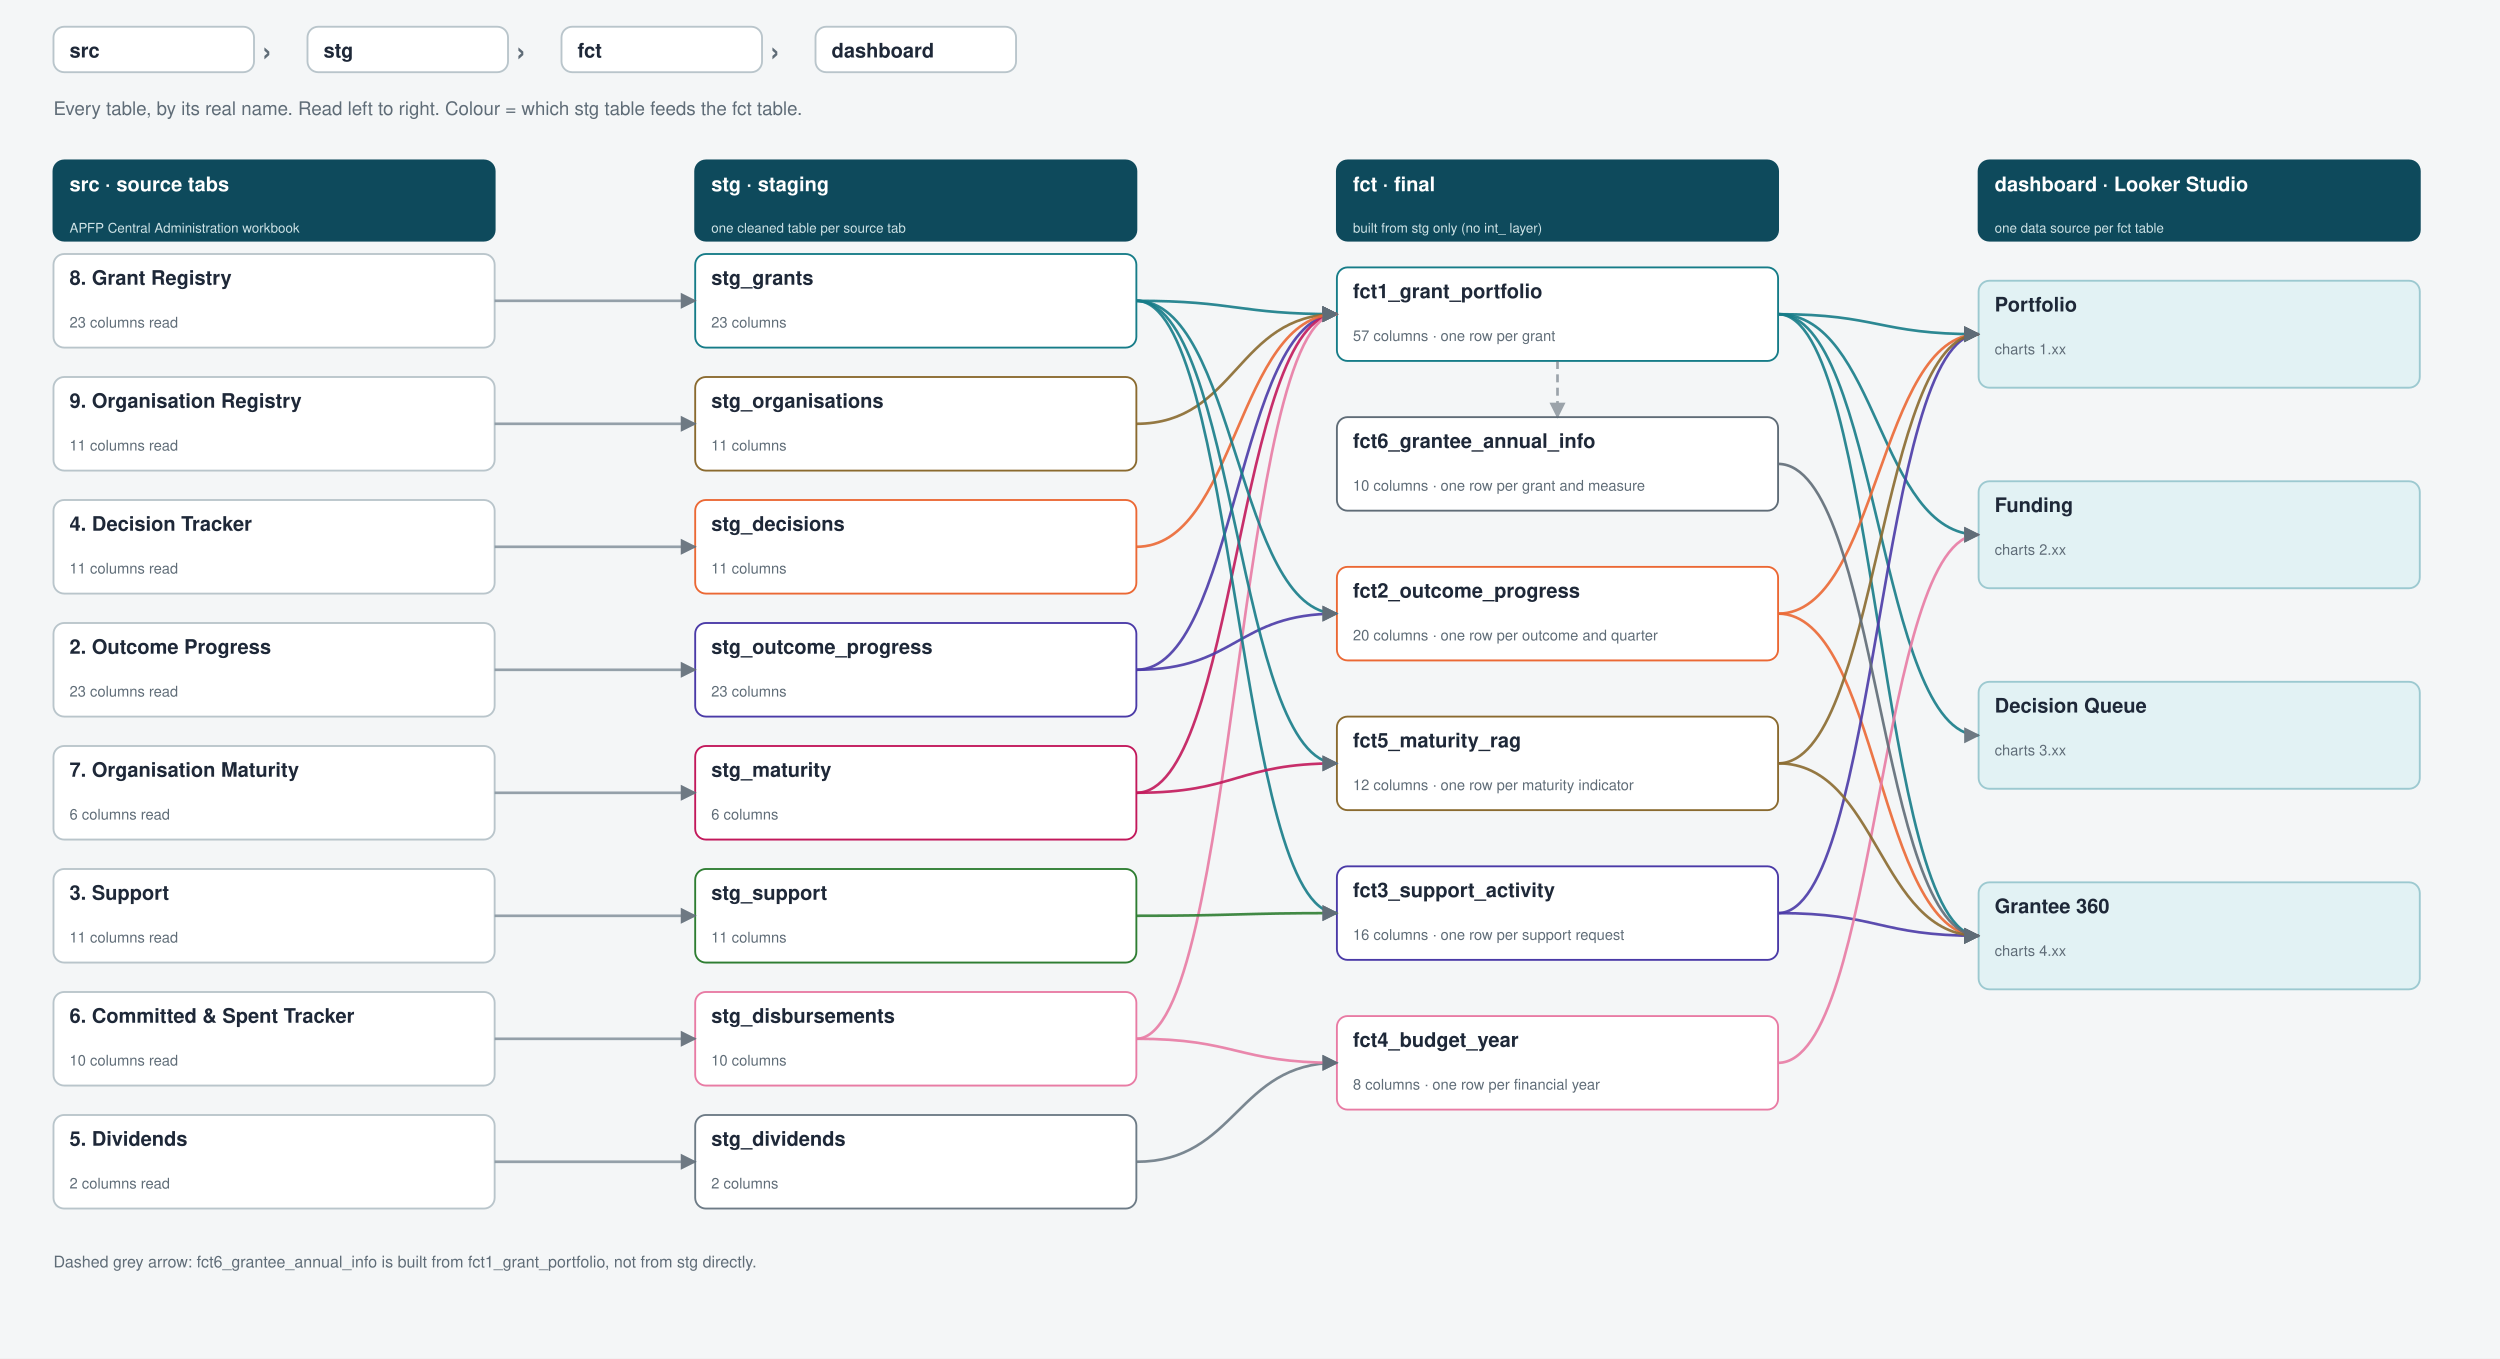
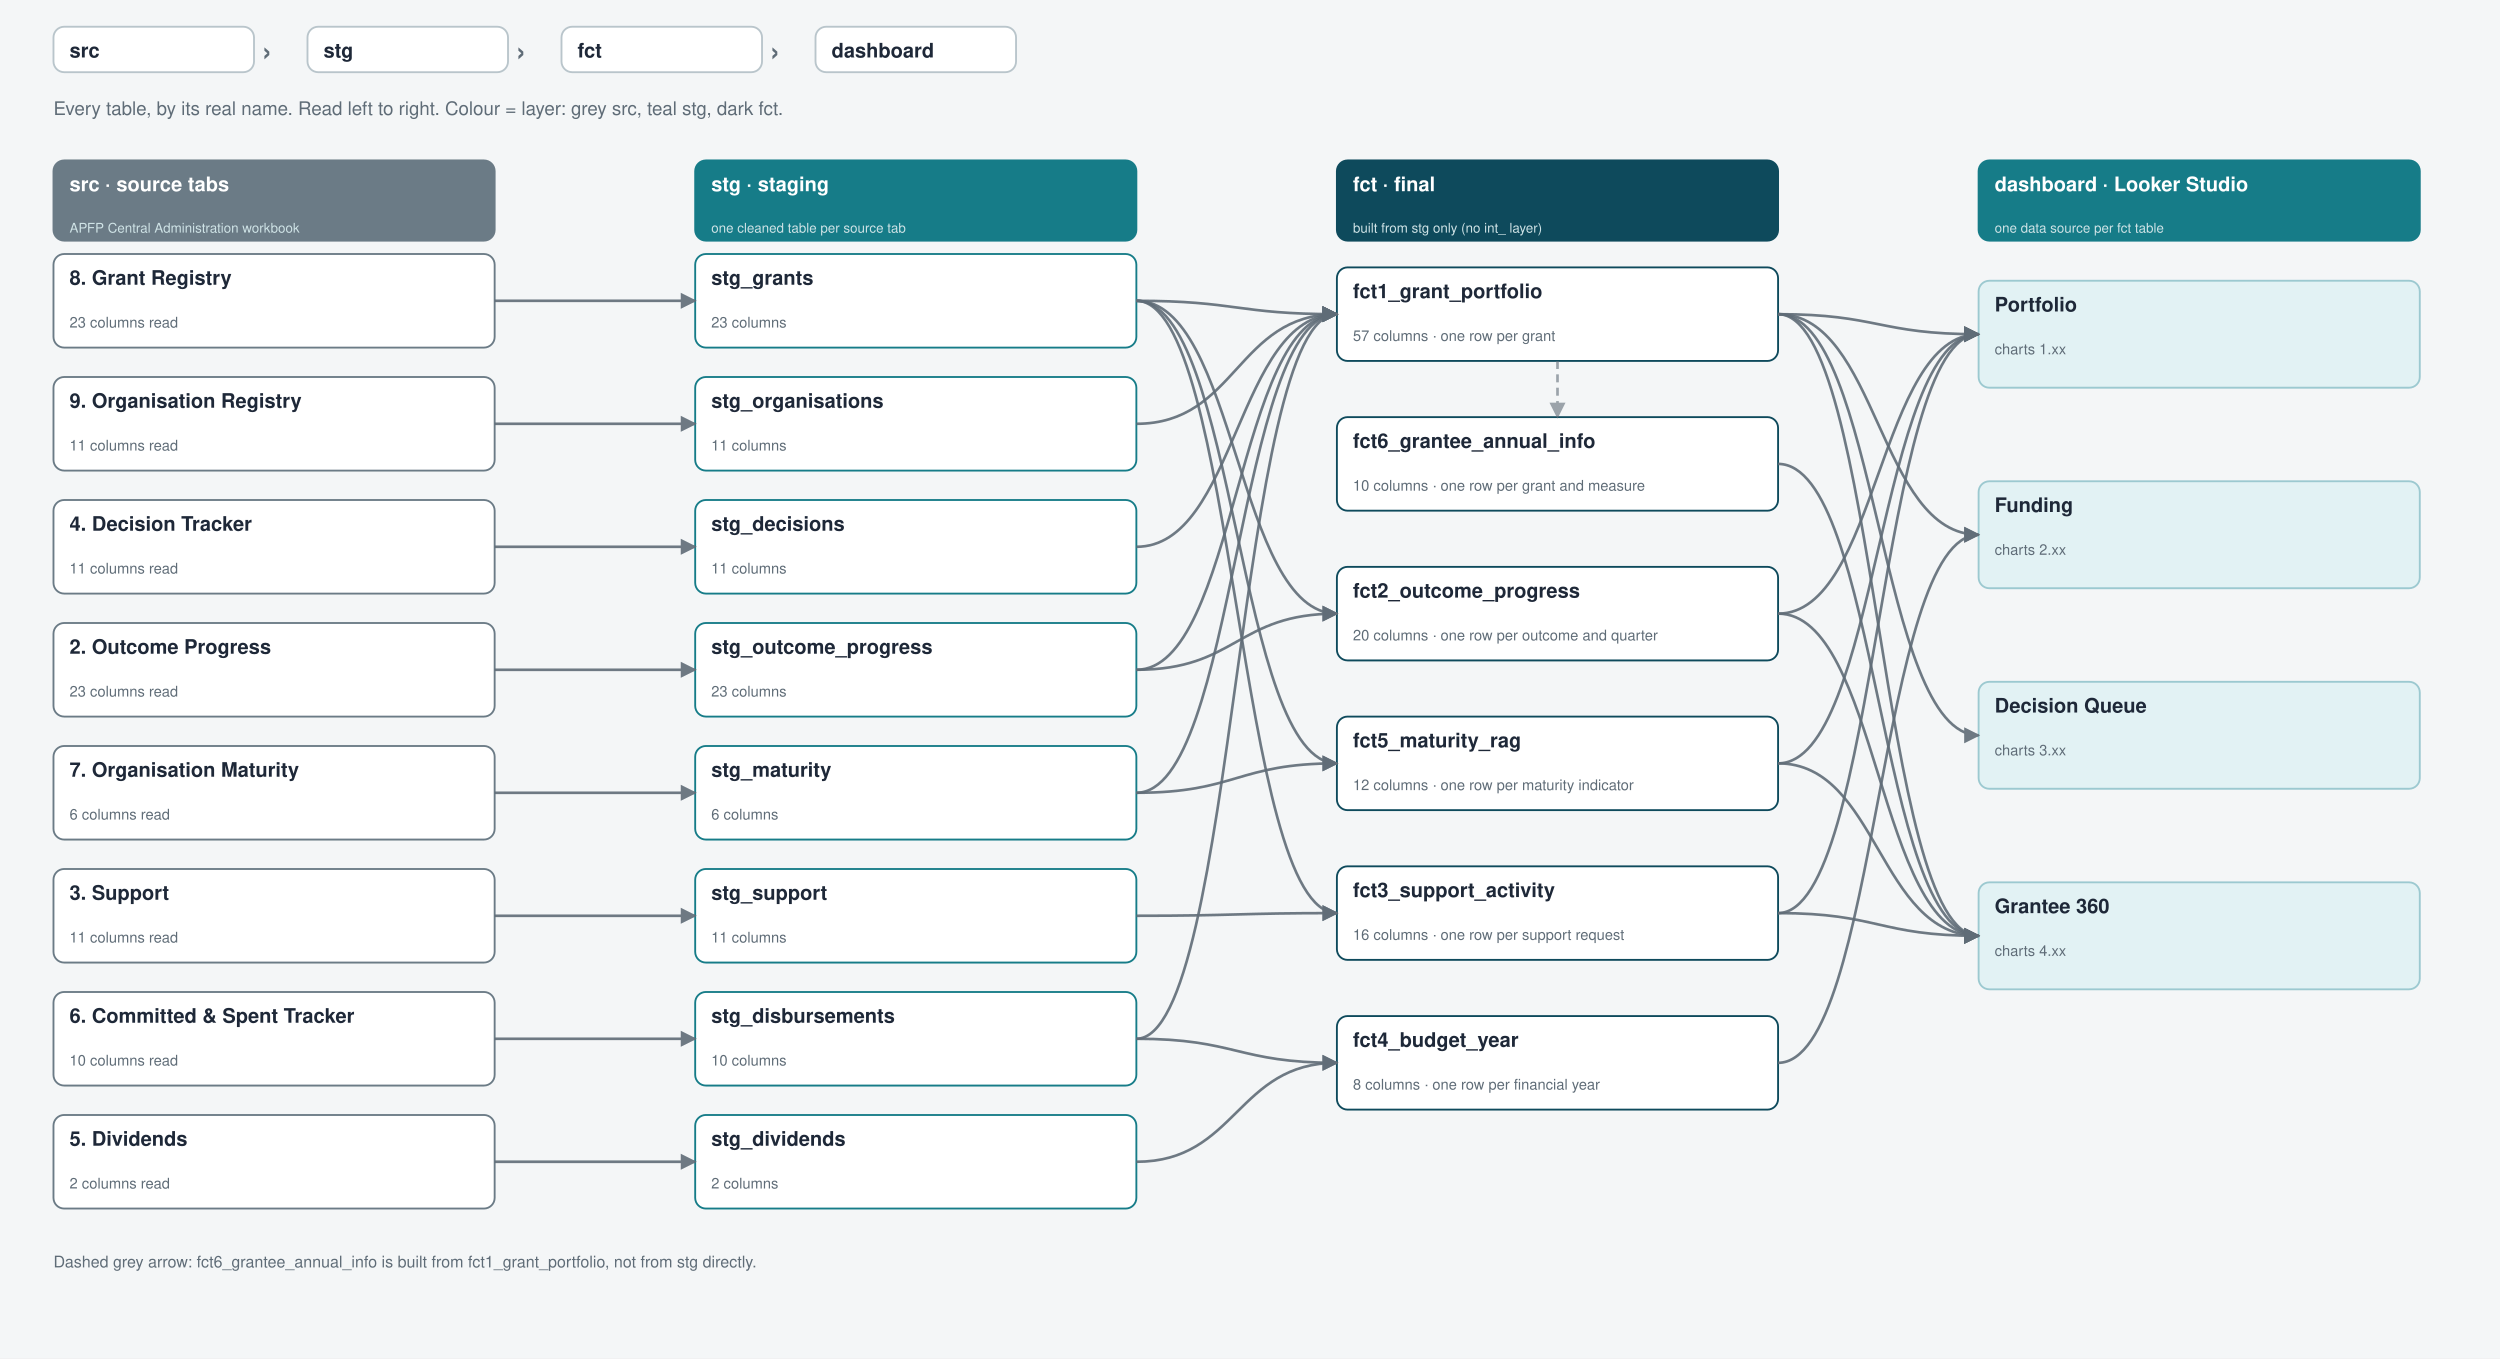
<svg xmlns="http://www.w3.org/2000/svg" viewBox="0 0 1870 1016" width="1870" height="1016" font-family="Helvetica, Arial, sans-serif">
  <rect width="1870" height="1016" fill="#F4F6F7" />
  <defs>
    <marker id="arr" viewBox="0 0 10 10" refX="9" refY="5" markerWidth="6" markerHeight="6" orient="auto">
      <path d="M0,0 L10,5 L0,10 z" fill="#5F6C77" />
    </marker>
  </defs>
  <rect x="40" y="20" width="150" height="34" rx="8" fill="#FFFFFF" stroke="#B9C5CB" stroke-width="1.4" />
  <text x="52" y="43" font-size="15" font-weight="700" fill="#1E2838">src</text>
  <text x="196" y="46" font-size="22" fill="#5F6C77" font-weight="700">›</text>
  <rect x="230" y="20" width="150" height="34" rx="8" fill="#FFFFFF" stroke="#B9C5CB" stroke-width="1.4" />
  <text x="242" y="43" font-size="15" font-weight="700" fill="#1E2838">stg</text>
  <text x="386" y="46" font-size="22" fill="#5F6C77" font-weight="700">›</text>
  <rect x="420" y="20" width="150" height="34" rx="8" fill="#FFFFFF" stroke="#B9C5CB" stroke-width="1.4" />
  <text x="432" y="43" font-size="15" font-weight="700" fill="#1E2838">fct</text>
  <text x="576" y="46" font-size="22" fill="#5F6C77" font-weight="700">›</text>
  <rect x="610" y="20" width="150" height="34" rx="8" fill="#FFFFFF" stroke="#B9C5CB" stroke-width="1.4" />
  <text x="622" y="43" font-size="15" font-weight="700" fill="#1E2838">dashboard</text>
-   <text x="40" y="86" font-size="14" fill="#5F6C77">Every table, by its real name. Read left to right. Colour = which stg table feeds the fct table.</text>
-   <rect x="40" y="120" width="330" height="60" rx="8" fill="#0E4A5C" stroke="#0E4A5C" stroke-width="1.4" />
+   <text x="40" y="86" font-size="14" fill="#5F6C77">Every table, by its real name. Read left to right. Colour = layer: grey src, teal stg, dark fct.</text>
+   <rect x="40" y="120" width="330" height="60" rx="8" fill="#6B7B86" stroke="#6B7B86" stroke-width="1.4" />
  <text x="52" y="143" font-size="15" font-weight="700" fill="#FFFFFF">src  ·  source tabs</text>
  <text x="52" y="174" font-size="10" fill="#CFE3E6">APFP Central Administration workbook</text>
-   <rect x="520" y="120" width="330" height="60" rx="8" fill="#0E4A5C" stroke="#0E4A5C" stroke-width="1.4" />
+   <rect x="520" y="120" width="330" height="60" rx="8" fill="#167C88" stroke="#167C88" stroke-width="1.4" />
  <text x="532" y="143" font-size="15" font-weight="700" fill="#FFFFFF">stg  ·  staging</text>
  <text x="532" y="174" font-size="10" fill="#CFE3E6">one cleaned table per source tab</text>
  <rect x="1000" y="120" width="330" height="60" rx="8" fill="#0E4A5C" stroke="#0E4A5C" stroke-width="1.4" />
  <text x="1012" y="143" font-size="15" font-weight="700" fill="#FFFFFF">fct  ·  final</text>
  <text x="1012" y="174" font-size="10" fill="#CFE3E6">built from stg only (no int_ layer)</text>
-   <rect x="1480" y="120" width="330" height="60" rx="8" fill="#0E4A5C" stroke="#0E4A5C" stroke-width="1.4" />
+   <rect x="1480" y="120" width="330" height="60" rx="8" fill="#167C88" stroke="#167C88" stroke-width="1.4" />
  <text x="1492" y="143" font-size="15" font-weight="700" fill="#FFFFFF">dashboard  ·  Looker Studio</text>
  <text x="1492" y="174" font-size="10" fill="#CFE3E6">one data source per fct table</text>
-   <rect x="40" y="190" width="330" height="70" rx="8" fill="#FFFFFF" stroke="#B9C5CB" stroke-width="1.4" />
+   <rect x="40" y="190" width="330" height="70" rx="8" fill="#FFFFFF" stroke="#6B7B86" stroke-width="1.4" />
  <text x="52" y="213" font-size="15" font-weight="700" fill="#1E2838">8. Grant Registry</text>
  <text x="52" y="245" font-size="11" fill="#5F6C77">23 columns read</text>
  <rect x="520" y="190" width="330" height="70" rx="8" fill="#FFFFFF" stroke="#167C88" stroke-width="1.4" />
  <text x="532" y="213" font-size="15" font-weight="700" fill="#1E2838">stg_grants</text>
  <text x="532" y="245" font-size="11" fill="#5F6C77">23 columns</text>
-   <rect x="40" y="282" width="330" height="70" rx="8" fill="#FFFFFF" stroke="#B9C5CB" stroke-width="1.4" />
+   <rect x="40" y="282" width="330" height="70" rx="8" fill="#FFFFFF" stroke="#6B7B86" stroke-width="1.4" />
  <text x="52" y="305" font-size="15" font-weight="700" fill="#1E2838">9. Organisation Registry</text>
  <text x="52" y="337" font-size="11" fill="#5F6C77">11 columns read</text>
-   <rect x="520" y="282" width="330" height="70" rx="8" fill="#FFFFFF" stroke="#8A6A2F" stroke-width="1.4" />
+   <rect x="520" y="282" width="330" height="70" rx="8" fill="#FFFFFF" stroke="#167C88" stroke-width="1.4" />
  <text x="532" y="305" font-size="15" font-weight="700" fill="#1E2838">stg_organisations</text>
  <text x="532" y="337" font-size="11" fill="#5F6C77">11 columns</text>
-   <rect x="40" y="374" width="330" height="70" rx="8" fill="#FFFFFF" stroke="#B9C5CB" stroke-width="1.4" />
+   <rect x="40" y="374" width="330" height="70" rx="8" fill="#FFFFFF" stroke="#6B7B86" stroke-width="1.4" />
  <text x="52" y="397" font-size="15" font-weight="700" fill="#1E2838">4. Decision Tracker</text>
  <text x="52" y="429" font-size="11" fill="#5F6C77">11 columns read</text>
-   <rect x="520" y="374" width="330" height="70" rx="8" fill="#FFFFFF" stroke="#EB6834" stroke-width="1.4" />
+   <rect x="520" y="374" width="330" height="70" rx="8" fill="#FFFFFF" stroke="#167C88" stroke-width="1.4" />
  <text x="532" y="397" font-size="15" font-weight="700" fill="#1E2838">stg_decisions</text>
  <text x="532" y="429" font-size="11" fill="#5F6C77">11 columns</text>
-   <rect x="40" y="466" width="330" height="70" rx="8" fill="#FFFFFF" stroke="#B9C5CB" stroke-width="1.4" />
+   <rect x="40" y="466" width="330" height="70" rx="8" fill="#FFFFFF" stroke="#6B7B86" stroke-width="1.4" />
  <text x="52" y="489" font-size="15" font-weight="700" fill="#1E2838">2. Outcome Progress</text>
  <text x="52" y="521" font-size="11" fill="#5F6C77">23 columns read</text>
-   <rect x="520" y="466" width="330" height="70" rx="8" fill="#FFFFFF" stroke="#4A3AA7" stroke-width="1.4" />
+   <rect x="520" y="466" width="330" height="70" rx="8" fill="#FFFFFF" stroke="#167C88" stroke-width="1.4" />
  <text x="532" y="489" font-size="15" font-weight="700" fill="#1E2838">stg_outcome_progress</text>
  <text x="532" y="521" font-size="11" fill="#5F6C77">23 columns</text>
-   <rect x="40" y="558" width="330" height="70" rx="8" fill="#FFFFFF" stroke="#B9C5CB" stroke-width="1.4" />
+   <rect x="40" y="558" width="330" height="70" rx="8" fill="#FFFFFF" stroke="#6B7B86" stroke-width="1.4" />
  <text x="52" y="581" font-size="15" font-weight="700" fill="#1E2838">7. Organisation Maturity</text>
  <text x="52" y="613" font-size="11" fill="#5F6C77">6 columns read</text>
-   <rect x="520" y="558" width="330" height="70" rx="8" fill="#FFFFFF" stroke="#C2185B" stroke-width="1.4" />
+   <rect x="520" y="558" width="330" height="70" rx="8" fill="#FFFFFF" stroke="#167C88" stroke-width="1.4" />
  <text x="532" y="581" font-size="15" font-weight="700" fill="#1E2838">stg_maturity</text>
  <text x="532" y="613" font-size="11" fill="#5F6C77">6 columns</text>
-   <rect x="40" y="650" width="330" height="70" rx="8" fill="#FFFFFF" stroke="#B9C5CB" stroke-width="1.4" />
+   <rect x="40" y="650" width="330" height="70" rx="8" fill="#FFFFFF" stroke="#6B7B86" stroke-width="1.4" />
  <text x="52" y="673" font-size="15" font-weight="700" fill="#1E2838">3. Support</text>
  <text x="52" y="705" font-size="11" fill="#5F6C77">11 columns read</text>
-   <rect x="520" y="650" width="330" height="70" rx="8" fill="#FFFFFF" stroke="#2E7D32" stroke-width="1.4" />
+   <rect x="520" y="650" width="330" height="70" rx="8" fill="#FFFFFF" stroke="#167C88" stroke-width="1.4" />
  <text x="532" y="673" font-size="15" font-weight="700" fill="#1E2838">stg_support</text>
  <text x="532" y="705" font-size="11" fill="#5F6C77">11 columns</text>
-   <rect x="40" y="742" width="330" height="70" rx="8" fill="#FFFFFF" stroke="#B9C5CB" stroke-width="1.4" />
+   <rect x="40" y="742" width="330" height="70" rx="8" fill="#FFFFFF" stroke="#6B7B86" stroke-width="1.4" />
  <text x="52" y="765" font-size="15" font-weight="700" fill="#1E2838">6. Committed &amp; Spent Tracker</text>
  <text x="52" y="797" font-size="11" fill="#5F6C77">10 columns read</text>
-   <rect x="520" y="742" width="330" height="70" rx="8" fill="#FFFFFF" stroke="#E87BA4" stroke-width="1.4" />
+   <rect x="520" y="742" width="330" height="70" rx="8" fill="#FFFFFF" stroke="#167C88" stroke-width="1.4" />
  <text x="532" y="765" font-size="15" font-weight="700" fill="#1E2838">stg_disbursements</text>
  <text x="532" y="797" font-size="11" fill="#5F6C77">10 columns</text>
-   <rect x="40" y="834" width="330" height="70" rx="8" fill="#FFFFFF" stroke="#B9C5CB" stroke-width="1.4" />
+   <rect x="40" y="834" width="330" height="70" rx="8" fill="#FFFFFF" stroke="#6B7B86" stroke-width="1.4" />
  <text x="52" y="857" font-size="15" font-weight="700" fill="#1E2838">5. Dividends</text>
  <text x="52" y="889" font-size="11" fill="#5F6C77">2 columns read</text>
-   <rect x="520" y="834" width="330" height="70" rx="8" fill="#FFFFFF" stroke="#6D7B86" stroke-width="1.4" />
+   <rect x="520" y="834" width="330" height="70" rx="8" fill="#FFFFFF" stroke="#167C88" stroke-width="1.4" />
  <text x="532" y="857" font-size="15" font-weight="700" fill="#1E2838">stg_dividends</text>
  <text x="532" y="889" font-size="11" fill="#5F6C77">2 columns</text>
-   <rect x="1000" y="200" width="330" height="70" rx="8" fill="#FFFFFF" stroke="#167C88" stroke-width="1.4" />
+   <rect x="1000" y="200" width="330" height="70" rx="8" fill="#FFFFFF" stroke="#0E4A5C" stroke-width="1.4" />
  <text x="1012" y="223" font-size="15" font-weight="700" fill="#1E2838">fct1_grant_portfolio</text>
  <text x="1012" y="255" font-size="11" fill="#5F6C77">57 columns  ·  one row per grant</text>
-   <rect x="1000" y="424" width="330" height="70" rx="8" fill="#FFFFFF" stroke="#EB6834" stroke-width="1.4" />
+   <rect x="1000" y="424" width="330" height="70" rx="8" fill="#FFFFFF" stroke="#0E4A5C" stroke-width="1.4" />
  <text x="1012" y="447" font-size="15" font-weight="700" fill="#1E2838">fct2_outcome_progress</text>
  <text x="1012" y="479" font-size="11" fill="#5F6C77">20 columns  ·  one row per outcome and quarter</text>
-   <rect x="1000" y="648" width="330" height="70" rx="8" fill="#FFFFFF" stroke="#4A3AA7" stroke-width="1.4" />
+   <rect x="1000" y="648" width="330" height="70" rx="8" fill="#FFFFFF" stroke="#0E4A5C" stroke-width="1.4" />
  <text x="1012" y="671" font-size="15" font-weight="700" fill="#1E2838">fct3_support_activity</text>
  <text x="1012" y="703" font-size="11" fill="#5F6C77">16 columns  ·  one row per support request</text>
-   <rect x="1000" y="760" width="330" height="70" rx="8" fill="#FFFFFF" stroke="#E87BA4" stroke-width="1.4" />
+   <rect x="1000" y="760" width="330" height="70" rx="8" fill="#FFFFFF" stroke="#0E4A5C" stroke-width="1.4" />
  <text x="1012" y="783" font-size="15" font-weight="700" fill="#1E2838">fct4_budget_year</text>
  <text x="1012" y="815" font-size="11" fill="#5F6C77">8 columns  ·  one row per financial year</text>
-   <rect x="1000" y="536" width="330" height="70" rx="8" fill="#FFFFFF" stroke="#8A6A2F" stroke-width="1.4" />
+   <rect x="1000" y="536" width="330" height="70" rx="8" fill="#FFFFFF" stroke="#0E4A5C" stroke-width="1.4" />
  <text x="1012" y="559" font-size="15" font-weight="700" fill="#1E2838">fct5_maturity_rag</text>
  <text x="1012" y="591" font-size="11" fill="#5F6C77">12 columns  ·  one row per maturity indicator</text>
-   <rect x="1000" y="312" width="330" height="70" rx="8" fill="#FFFFFF" stroke="#5F6C77" stroke-width="1.4" />
+   <rect x="1000" y="312" width="330" height="70" rx="8" fill="#FFFFFF" stroke="#0E4A5C" stroke-width="1.4" />
  <text x="1012" y="335" font-size="15" font-weight="700" fill="#1E2838">fct6_grantee_annual_info</text>
  <text x="1012" y="367" font-size="11" fill="#5F6C77">10 columns  ·  one row per grant and measure</text>
  <rect x="1480" y="210" width="330" height="80" rx="8" fill="#E2F2F4" stroke="#9CC9D0" stroke-width="1.4" />
  <text x="1492" y="233" font-size="15" font-weight="700" fill="#1E2838">Portfolio</text>
  <text x="1492" y="265" font-size="11" fill="#5F6C77">charts 1.xx</text>
  <rect x="1480" y="360" width="330" height="80" rx="8" fill="#E2F2F4" stroke="#9CC9D0" stroke-width="1.4" />
  <text x="1492" y="383" font-size="15" font-weight="700" fill="#1E2838">Funding</text>
  <text x="1492" y="415" font-size="11" fill="#5F6C77">charts 2.xx</text>
  <rect x="1480" y="510" width="330" height="80" rx="8" fill="#E2F2F4" stroke="#9CC9D0" stroke-width="1.4" />
  <text x="1492" y="533" font-size="15" font-weight="700" fill="#1E2838">Decision Queue</text>
  <text x="1492" y="565" font-size="11" fill="#5F6C77">charts 3.xx</text>
  <rect x="1480" y="660" width="330" height="80" rx="8" fill="#E2F2F4" stroke="#9CC9D0" stroke-width="1.4" />
  <text x="1492" y="683" font-size="15" font-weight="700" fill="#1E2838">Grantee 360</text>
  <text x="1492" y="715" font-size="11" fill="#5F6C77">charts 4.xx</text>
  <text x="40" y="948" font-size="12" fill="#5F6C77">Dashed grey arrow: fct6_grantee_annual_info is built from fct1_grant_portfolio, not from stg directly.</text>
-   <path d="M370,225 C445,225 445,225 520,225" fill="none" stroke="#8A97A1" stroke-width="2" opacity="0.9" marker-end="url(#arr)" />
-   <path d="M370,317 C445,317 445,317 520,317" fill="none" stroke="#8A97A1" stroke-width="2" opacity="0.9" marker-end="url(#arr)" />
-   <path d="M370,409 C445,409 445,409 520,409" fill="none" stroke="#8A97A1" stroke-width="2" opacity="0.9" marker-end="url(#arr)" />
-   <path d="M370,501 C445,501 445,501 520,501" fill="none" stroke="#8A97A1" stroke-width="2" opacity="0.9" marker-end="url(#arr)" />
-   <path d="M370,593 C445,593 445,593 520,593" fill="none" stroke="#8A97A1" stroke-width="2" opacity="0.9" marker-end="url(#arr)" />
-   <path d="M370,685 C445,685 445,685 520,685" fill="none" stroke="#8A97A1" stroke-width="2" opacity="0.9" marker-end="url(#arr)" />
-   <path d="M370,777 C445,777 445,777 520,777" fill="none" stroke="#8A97A1" stroke-width="2" opacity="0.9" marker-end="url(#arr)" />
-   <path d="M370,869 C445,869 445,869 520,869" fill="none" stroke="#8A97A1" stroke-width="2" opacity="0.9" marker-end="url(#arr)" />
-   <path d="M850,225 C925,225 925,235 1000,235" fill="none" stroke="#167C88" stroke-width="2" opacity="0.9" marker-end="url(#arr)" />
-   <path d="M850,317 C925,317 925,235 1000,235" fill="none" stroke="#8A6A2F" stroke-width="2" opacity="0.9" marker-end="url(#arr)" />
-   <path d="M850,501 C925,501 925,235 1000,235" fill="none" stroke="#4A3AA7" stroke-width="2" opacity="0.9" marker-end="url(#arr)" />
-   <path d="M850,593 C925,593 925,235 1000,235" fill="none" stroke="#C2185B" stroke-width="2" opacity="0.9" marker-end="url(#arr)" />
-   <path d="M850,777 C925,777 925,235 1000,235" fill="none" stroke="#E87BA4" stroke-width="2" opacity="0.9" marker-end="url(#arr)" />
-   <path d="M850,409 C925,409 925,235 1000,235" fill="none" stroke="#EB6834" stroke-width="2" opacity="0.9" marker-end="url(#arr)" />
-   <path d="M850,501 C925,501 925,459 1000,459" fill="none" stroke="#4A3AA7" stroke-width="2" opacity="0.9" marker-end="url(#arr)" />
-   <path d="M850,225 C925,225 925,459 1000,459" fill="none" stroke="#167C88" stroke-width="2" opacity="0.9" marker-end="url(#arr)" />
-   <path d="M850,685 C925,685 925,683 1000,683" fill="none" stroke="#2E7D32" stroke-width="2" opacity="0.9" marker-end="url(#arr)" />
-   <path d="M850,225 C925,225 925,683 1000,683" fill="none" stroke="#167C88" stroke-width="2" opacity="0.9" marker-end="url(#arr)" />
-   <path d="M850,869 C925,869 925,795 1000,795" fill="none" stroke="#6D7B86" stroke-width="2" opacity="0.9" marker-end="url(#arr)" />
-   <path d="M850,777 C925,777 925,795 1000,795" fill="none" stroke="#E87BA4" stroke-width="2" opacity="0.9" marker-end="url(#arr)" />
-   <path d="M850,593 C925,593 925,571 1000,571" fill="none" stroke="#C2185B" stroke-width="2" opacity="0.9" marker-end="url(#arr)" />
-   <path d="M850,225 C925,225 925,571 1000,571" fill="none" stroke="#167C88" stroke-width="2" opacity="0.9" marker-end="url(#arr)" />
+   <path d="M370,225 C445,225 445,225 520,225" fill="none" stroke="#5F6C77" stroke-width="2" opacity="0.9" marker-end="url(#arr)" />
+   <path d="M370,317 C445,317 445,317 520,317" fill="none" stroke="#5F6C77" stroke-width="2" opacity="0.9" marker-end="url(#arr)" />
+   <path d="M370,409 C445,409 445,409 520,409" fill="none" stroke="#5F6C77" stroke-width="2" opacity="0.9" marker-end="url(#arr)" />
+   <path d="M370,501 C445,501 445,501 520,501" fill="none" stroke="#5F6C77" stroke-width="2" opacity="0.9" marker-end="url(#arr)" />
+   <path d="M370,593 C445,593 445,593 520,593" fill="none" stroke="#5F6C77" stroke-width="2" opacity="0.9" marker-end="url(#arr)" />
+   <path d="M370,685 C445,685 445,685 520,685" fill="none" stroke="#5F6C77" stroke-width="2" opacity="0.9" marker-end="url(#arr)" />
+   <path d="M370,777 C445,777 445,777 520,777" fill="none" stroke="#5F6C77" stroke-width="2" opacity="0.9" marker-end="url(#arr)" />
+   <path d="M370,869 C445,869 445,869 520,869" fill="none" stroke="#5F6C77" stroke-width="2" opacity="0.9" marker-end="url(#arr)" />
+   <path d="M850,225 C925,225 925,235 1000,235" fill="none" stroke="#5F6C77" stroke-width="2" opacity="0.9" marker-end="url(#arr)" />
+   <path d="M850,317 C925,317 925,235 1000,235" fill="none" stroke="#5F6C77" stroke-width="2" opacity="0.9" marker-end="url(#arr)" />
+   <path d="M850,501 C925,501 925,235 1000,235" fill="none" stroke="#5F6C77" stroke-width="2" opacity="0.9" marker-end="url(#arr)" />
+   <path d="M850,593 C925,593 925,235 1000,235" fill="none" stroke="#5F6C77" stroke-width="2" opacity="0.9" marker-end="url(#arr)" />
+   <path d="M850,777 C925,777 925,235 1000,235" fill="none" stroke="#5F6C77" stroke-width="2" opacity="0.9" marker-end="url(#arr)" />
+   <path d="M850,409 C925,409 925,235 1000,235" fill="none" stroke="#5F6C77" stroke-width="2" opacity="0.9" marker-end="url(#arr)" />
+   <path d="M850,501 C925,501 925,459 1000,459" fill="none" stroke="#5F6C77" stroke-width="2" opacity="0.9" marker-end="url(#arr)" />
+   <path d="M850,225 C925,225 925,459 1000,459" fill="none" stroke="#5F6C77" stroke-width="2" opacity="0.9" marker-end="url(#arr)" />
+   <path d="M850,685 C925,685 925,683 1000,683" fill="none" stroke="#5F6C77" stroke-width="2" opacity="0.9" marker-end="url(#arr)" />
+   <path d="M850,225 C925,225 925,683 1000,683" fill="none" stroke="#5F6C77" stroke-width="2" opacity="0.9" marker-end="url(#arr)" />
+   <path d="M850,869 C925,869 925,795 1000,795" fill="none" stroke="#5F6C77" stroke-width="2" opacity="0.9" marker-end="url(#arr)" />
+   <path d="M850,777 C925,777 925,795 1000,795" fill="none" stroke="#5F6C77" stroke-width="2" opacity="0.9" marker-end="url(#arr)" />
+   <path d="M850,593 C925,593 925,571 1000,571" fill="none" stroke="#5F6C77" stroke-width="2" opacity="0.9" marker-end="url(#arr)" />
+   <path d="M850,225 C925,225 925,571 1000,571" fill="none" stroke="#5F6C77" stroke-width="2" opacity="0.9" marker-end="url(#arr)" />
  <path d="M1165,270 L1165,312" fill="none" stroke="#5F6C77" stroke-width="2" stroke-dasharray="6 4" opacity="0.6" marker-end="url(#arr)" />
-   <path d="M1330,235 C1405,235 1405,250 1480,250" fill="none" stroke="#167C88" stroke-width="2" opacity="0.9" marker-end="url(#arr)" />
-   <path d="M1330,235 C1405,235 1405,400 1480,400" fill="none" stroke="#167C88" stroke-width="2" opacity="0.9" marker-end="url(#arr)" />
-   <path d="M1330,235 C1405,235 1405,550 1480,550" fill="none" stroke="#167C88" stroke-width="2" opacity="0.9" marker-end="url(#arr)" />
-   <path d="M1330,235 C1405,235 1405,700 1480,700" fill="none" stroke="#167C88" stroke-width="2" opacity="0.9" marker-end="url(#arr)" />
-   <path d="M1330,459 C1405,459 1405,250 1480,250" fill="none" stroke="#EB6834" stroke-width="2" opacity="0.9" marker-end="url(#arr)" />
-   <path d="M1330,459 C1405,459 1405,700 1480,700" fill="none" stroke="#EB6834" stroke-width="2" opacity="0.9" marker-end="url(#arr)" />
-   <path d="M1330,683 C1405,683 1405,250 1480,250" fill="none" stroke="#4A3AA7" stroke-width="2" opacity="0.9" marker-end="url(#arr)" />
-   <path d="M1330,683 C1405,683 1405,700 1480,700" fill="none" stroke="#4A3AA7" stroke-width="2" opacity="0.9" marker-end="url(#arr)" />
-   <path d="M1330,795 C1405,795 1405,400 1480,400" fill="none" stroke="#E87BA4" stroke-width="2" opacity="0.9" marker-end="url(#arr)" />
-   <path d="M1330,571 C1405,571 1405,250 1480,250" fill="none" stroke="#8A6A2F" stroke-width="2" opacity="0.9" marker-end="url(#arr)" />
-   <path d="M1330,571 C1405,571 1405,700 1480,700" fill="none" stroke="#8A6A2F" stroke-width="2" opacity="0.9" marker-end="url(#arr)" />
+   <path d="M1330,235 C1405,235 1405,250 1480,250" fill="none" stroke="#5F6C77" stroke-width="2" opacity="0.9" marker-end="url(#arr)" />
+   <path d="M1330,235 C1405,235 1405,400 1480,400" fill="none" stroke="#5F6C77" stroke-width="2" opacity="0.9" marker-end="url(#arr)" />
+   <path d="M1330,235 C1405,235 1405,550 1480,550" fill="none" stroke="#5F6C77" stroke-width="2" opacity="0.9" marker-end="url(#arr)" />
+   <path d="M1330,235 C1405,235 1405,700 1480,700" fill="none" stroke="#5F6C77" stroke-width="2" opacity="0.9" marker-end="url(#arr)" />
+   <path d="M1330,459 C1405,459 1405,250 1480,250" fill="none" stroke="#5F6C77" stroke-width="2" opacity="0.9" marker-end="url(#arr)" />
+   <path d="M1330,459 C1405,459 1405,700 1480,700" fill="none" stroke="#5F6C77" stroke-width="2" opacity="0.9" marker-end="url(#arr)" />
+   <path d="M1330,683 C1405,683 1405,250 1480,250" fill="none" stroke="#5F6C77" stroke-width="2" opacity="0.9" marker-end="url(#arr)" />
+   <path d="M1330,683 C1405,683 1405,700 1480,700" fill="none" stroke="#5F6C77" stroke-width="2" opacity="0.9" marker-end="url(#arr)" />
+   <path d="M1330,795 C1405,795 1405,400 1480,400" fill="none" stroke="#5F6C77" stroke-width="2" opacity="0.9" marker-end="url(#arr)" />
+   <path d="M1330,571 C1405,571 1405,250 1480,250" fill="none" stroke="#5F6C77" stroke-width="2" opacity="0.9" marker-end="url(#arr)" />
+   <path d="M1330,571 C1405,571 1405,700 1480,700" fill="none" stroke="#5F6C77" stroke-width="2" opacity="0.9" marker-end="url(#arr)" />
  <path d="M1330,347 C1405,347 1405,700 1480,700" fill="none" stroke="#5F6C77" stroke-width="2" opacity="0.9" marker-end="url(#arr)" />
</svg>
